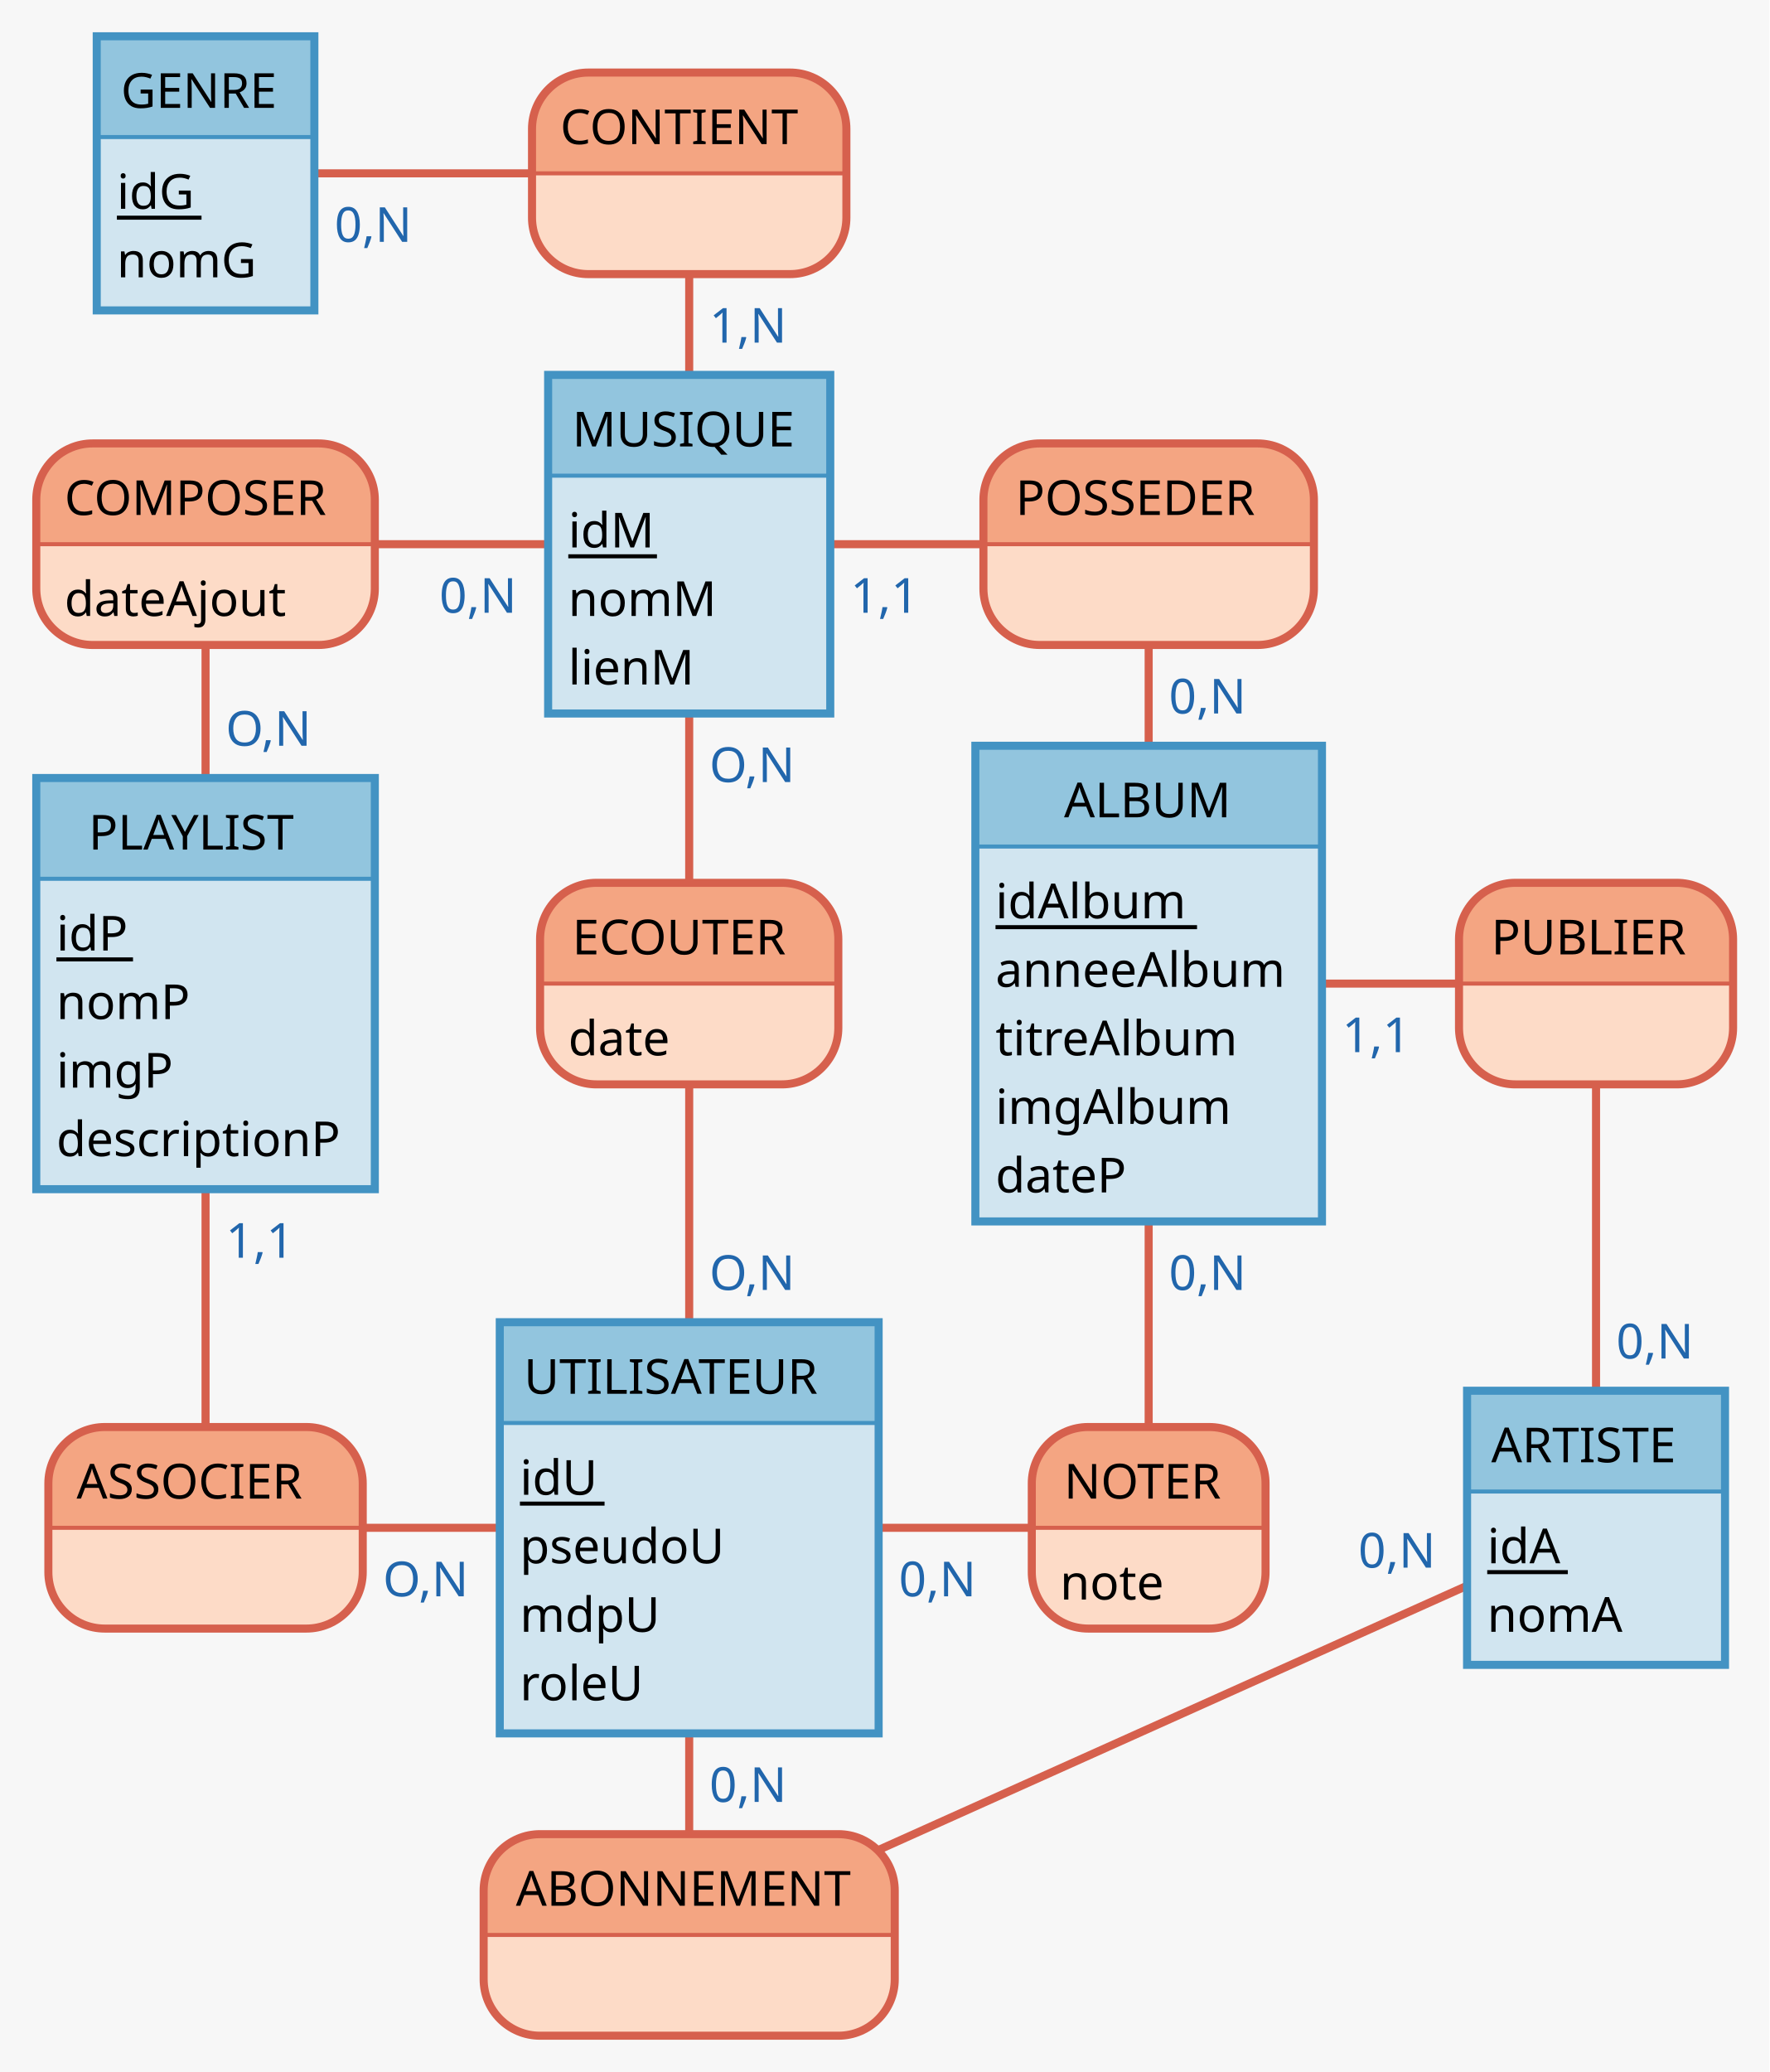
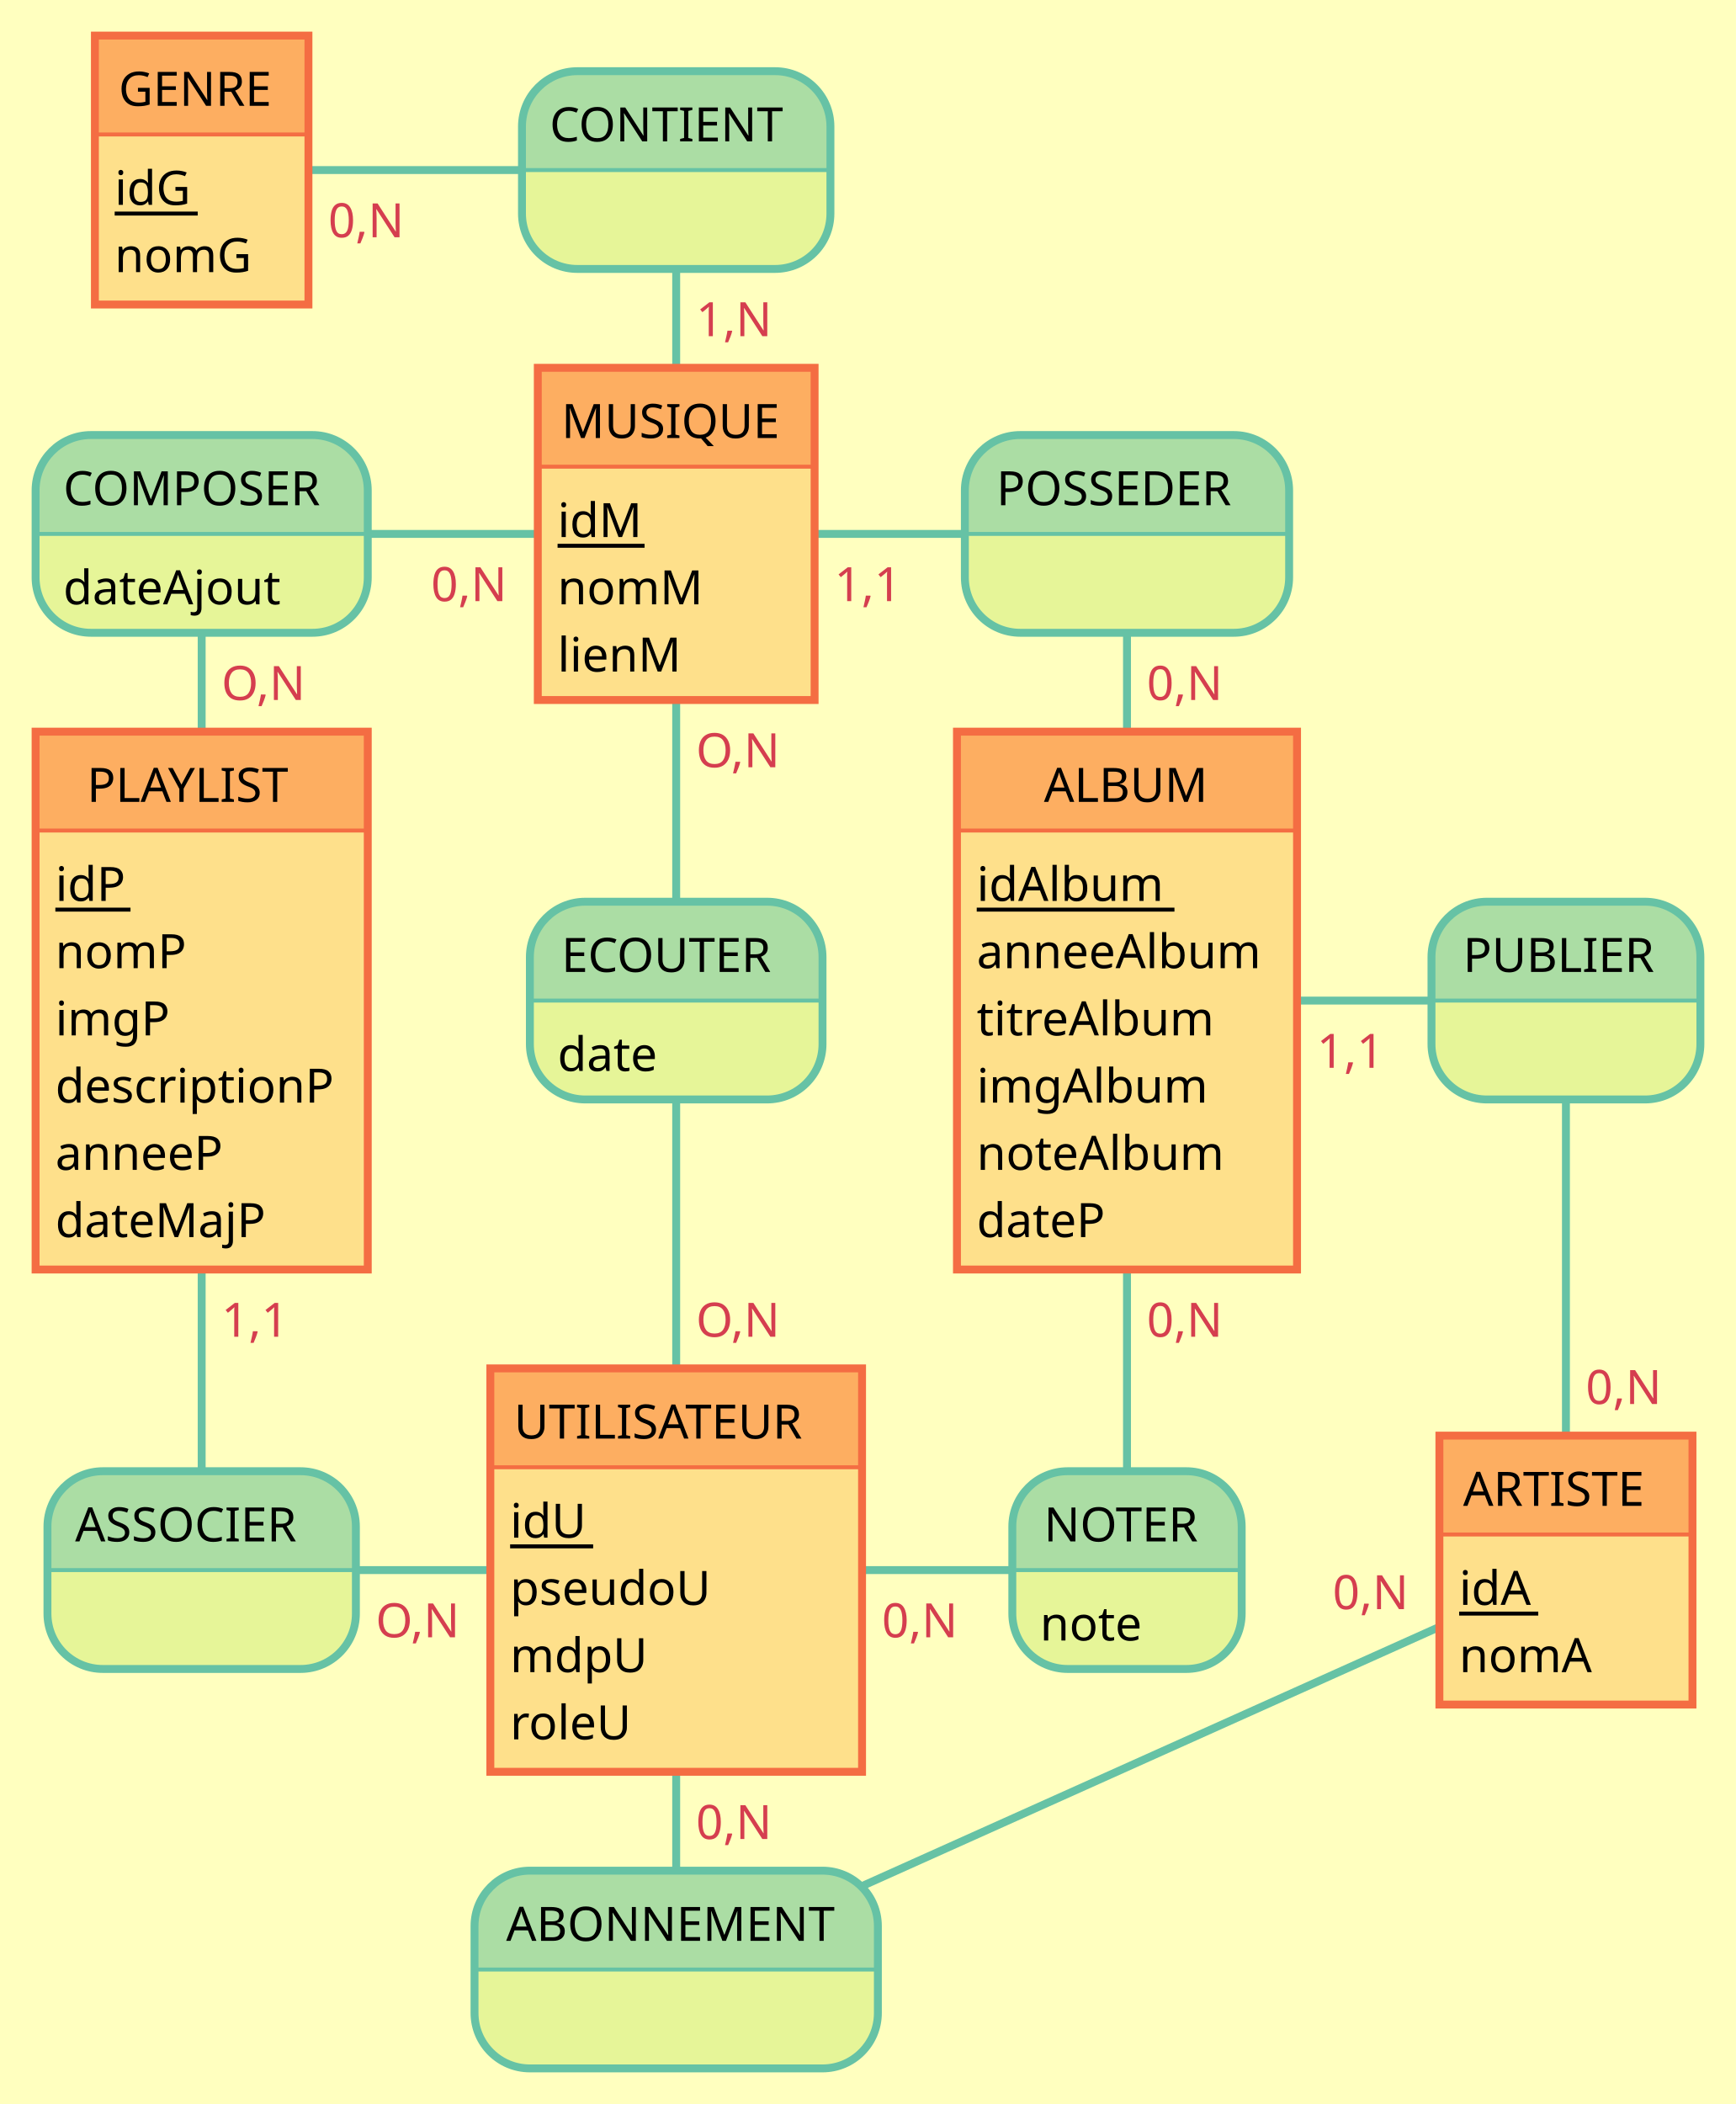
- <svg xmlns="http://www.w3.org/2000/svg" width="439" height="514" viewBox="0 0 439 514">
-   <rect x="0" y="0" width="439" height="514" fill="#f7f7f7" stroke="none" stroke-width="0" />
+ <svg xmlns="http://www.w3.org/2000/svg" width="439" height="532" viewBox="0 0 439 532">
+   <rect x="0" y="0" width="439" height="532" fill="#ffffbf" stroke="none" stroke-width="0" />
  <g>
-     <line x1="171" y1="135" x2="171" y2="43" stroke="#d6604d" stroke-width="2" />
-     <line x1="51" y1="43" x2="171" y2="43" stroke="#d6604d" stroke-width="2" />
+     <line x1="171" y1="135" x2="171" y2="43" stroke="#66c2a5" stroke-width="2" />
+     <line x1="51" y1="43" x2="171" y2="43" stroke="#66c2a5" stroke-width="2" />
    <g>
-       <path d="M196 18 a14 14 90 0 1 14 14 V43 h-78 V32 a14 14 90 0 1 14 -14" fill="#f4a582" stroke="#f4a582" stroke-width="0" />
-       <path d="M210 43 v11 a14 14 90 0 1 -14 14 H146 a14 14 90 0 1 -14 -14 V43 H78" fill="#fddbc7" stroke="#fddbc7" stroke-width="0" />
-       <rect x="132" y="18" width="78" height="50" fill="none" rx="14" stroke="#d6604d" stroke-width="2" />
-       <line x1="132" y1="43" x2="210" y2="43" stroke="#d6604d" stroke-width="1" />
+       <path d="M196 18 a14 14 90 0 1 14 14 V43 h-78 V32 a14 14 90 0 1 14 -14" fill="#abdda4" stroke="#abdda4" stroke-width="0" />
+       <path d="M210 43 v11 a14 14 90 0 1 -14 14 H146 a14 14 90 0 1 -14 -14 V43 H78" fill="#e6f598" stroke="#e6f598" stroke-width="0" />
+       <rect x="132" y="18" width="78" height="50" fill="none" rx="14" stroke="#66c2a5" stroke-width="2" />
+       <line x1="132" y1="43" x2="210" y2="43" stroke="#66c2a5" stroke-width="1" />
      <text x="139" y="35.75" fill="#000000" font-family="Verdana" font-size="12">CONTIENT</text>
    </g>
-     <text x="176" y="85" fill="#2166ac" font-family="Verdana" font-size="12">1,N</text>
-     <text x="83" y="60" fill="#2166ac" font-family="Verdana" font-size="12">0,N</text>
+     <text x="176" y="85" fill="#d53e4f" font-family="Verdana" font-size="12">1,N</text>
+     <text x="83" y="60" fill="#d53e4f" font-family="Verdana" font-size="12">0,N</text>
  </g>
  <g>
-     <line x1="51" y1="244" x2="51" y2="135" stroke="#d6604d" stroke-width="2" />
-     <line x1="171" y1="135" x2="51" y2="135" stroke="#d6604d" stroke-width="2" />
+     <line x1="51" y1="253" x2="51" y2="135" stroke="#66c2a5" stroke-width="2" />
+     <line x1="171" y1="135" x2="51" y2="135" stroke="#66c2a5" stroke-width="2" />
    <g>
-       <path d="M79 110 a14 14 90 0 1 14 14 V135 h-84 V124 a14 14 90 0 1 14 -14" fill="#f4a582" stroke="#f4a582" stroke-width="0" />
-       <path d="M93 135 v11 a14 14 90 0 1 -14 14 H23 a14 14 90 0 1 -14 -14 V135 H84" fill="#fddbc7" stroke="#fddbc7" stroke-width="0" />
-       <rect x="9" y="110" width="84" height="50" fill="none" rx="14" stroke="#d6604d" stroke-width="2" />
-       <line x1="9" y1="135" x2="93" y2="135" stroke="#d6604d" stroke-width="1" />
+       <path d="M79 110 a14 14 90 0 1 14 14 V135 h-84 V124 a14 14 90 0 1 14 -14" fill="#abdda4" stroke="#abdda4" stroke-width="0" />
+       <path d="M93 135 v11 a14 14 90 0 1 -14 14 H23 a14 14 90 0 1 -14 -14 V135 H84" fill="#e6f598" stroke="#e6f598" stroke-width="0" />
+       <rect x="9" y="110" width="84" height="50" fill="none" rx="14" stroke="#66c2a5" stroke-width="2" />
+       <line x1="9" y1="135" x2="93" y2="135" stroke="#66c2a5" stroke-width="1" />
      <text x="16" y="127.75" fill="#000000" font-family="Verdana" font-size="12">COMPOSER</text>
      <text x="16" y="152.8" fill="#000000" font-family="Verdana" font-size="12">dateAjout</text>
    </g>
-     <text x="56" y="185" fill="#2166ac" font-family="Verdana" font-size="12">O,N</text>
-     <text x="109" y="152" fill="#2166ac" font-family="Verdana" font-size="12">0,N</text>
+     <text x="56" y="177" fill="#d53e4f" font-family="Verdana" font-size="12">O,N</text>
+     <text x="109" y="152" fill="#d53e4f" font-family="Verdana" font-size="12">0,N</text>
  </g>
  <g>
-     <line x1="285" y1="244" x2="285" y2="135" stroke="#d6604d" stroke-width="2" />
-     <line x1="171" y1="135" x2="285" y2="135" stroke="#d6604d" stroke-width="2" />
+     <line x1="285" y1="253" x2="285" y2="135" stroke="#66c2a5" stroke-width="2" />
+     <line x1="171" y1="135" x2="285" y2="135" stroke="#66c2a5" stroke-width="2" />
    <g>
-       <path d="M312 110 a14 14 90 0 1 14 14 V135 h-82 V124 a14 14 90 0 1 14 -14" fill="#f4a582" stroke="#f4a582" stroke-width="0" />
-       <path d="M326 135 v11 a14 14 90 0 1 -14 14 H258 a14 14 90 0 1 -14 -14 V135 H82" fill="#fddbc7" stroke="#fddbc7" stroke-width="0" />
-       <rect x="244" y="110" width="82" height="50" fill="none" rx="14" stroke="#d6604d" stroke-width="2" />
-       <line x1="244" y1="135" x2="326" y2="135" stroke="#d6604d" stroke-width="1" />
+       <path d="M312 110 a14 14 90 0 1 14 14 V135 h-82 V124 a14 14 90 0 1 14 -14" fill="#abdda4" stroke="#abdda4" stroke-width="0" />
+       <path d="M326 135 v11 a14 14 90 0 1 -14 14 H258 a14 14 90 0 1 -14 -14 V135 H82" fill="#e6f598" stroke="#e6f598" stroke-width="0" />
+       <rect x="244" y="110" width="82" height="50" fill="none" rx="14" stroke="#66c2a5" stroke-width="2" />
+       <line x1="244" y1="135" x2="326" y2="135" stroke="#66c2a5" stroke-width="1" />
      <text x="252" y="127.75" fill="#000000" font-family="Verdana" font-size="12">POSSEDER</text>
    </g>
-     <text x="290" y="177" fill="#2166ac" font-family="Verdana" font-size="12">0,N</text>
-     <text x="211" y="152" fill="#2166ac" font-family="Verdana" font-size="12">1,1</text>
+     <text x="290" y="177" fill="#d53e4f" font-family="Verdana" font-size="12">0,N</text>
+     <text x="211" y="152" fill="#d53e4f" font-family="Verdana" font-size="12">1,1</text>
  </g>
  <g>
-     <line x1="171" y1="379" x2="171" y2="244" stroke="#d6604d" stroke-width="2" />
-     <line x1="171" y1="135" x2="171" y2="244" stroke="#d6604d" stroke-width="2" />
+     <line x1="171" y1="397" x2="171" y2="253" stroke="#66c2a5" stroke-width="2" />
+     <line x1="171" y1="135" x2="171" y2="253" stroke="#66c2a5" stroke-width="2" />
    <g>
-       <path d="M194 219 a14 14 90 0 1 14 14 V244 h-74 V233 a14 14 90 0 1 14 -14" fill="#f4a582" stroke="#f4a582" stroke-width="0" />
-       <path d="M208 244 v11 a14 14 90 0 1 -14 14 H148 a14 14 90 0 1 -14 -14 V244 H74" fill="#fddbc7" stroke="#fddbc7" stroke-width="0" />
-       <rect x="134" y="219" width="74" height="50" fill="none" rx="14" stroke="#d6604d" stroke-width="2" />
-       <line x1="134" y1="244" x2="208" y2="244" stroke="#d6604d" stroke-width="1" />
-       <text x="142" y="236.75" fill="#000000" font-family="Verdana" font-size="12">ECOUTER</text>
-       <text x="141" y="261.8" fill="#000000" font-family="Verdana" font-size="12">date</text>
+       <path d="M194 228 a14 14 90 0 1 14 14 V253 h-74 V242 a14 14 90 0 1 14 -14" fill="#abdda4" stroke="#abdda4" stroke-width="0" />
+       <path d="M208 253 v11 a14 14 90 0 1 -14 14 H148 a14 14 90 0 1 -14 -14 V253 H74" fill="#e6f598" stroke="#e6f598" stroke-width="0" />
+       <rect x="134" y="228" width="74" height="50" fill="none" rx="14" stroke="#66c2a5" stroke-width="2" />
+       <line x1="134" y1="253" x2="208" y2="253" stroke="#66c2a5" stroke-width="1" />
+       <text x="142" y="245.75" fill="#000000" font-family="Verdana" font-size="12">ECOUTER</text>
+       <text x="141" y="270.8" fill="#000000" font-family="Verdana" font-size="12">date</text>
    </g>
-     <text x="176" y="320" fill="#2166ac" font-family="Verdana" font-size="12">O,N</text>
-     <text x="176" y="194" fill="#2166ac" font-family="Verdana" font-size="12">O,N</text>
+     <text x="176" y="338" fill="#d53e4f" font-family="Verdana" font-size="12">O,N</text>
+     <text x="176" y="194" fill="#d53e4f" font-family="Verdana" font-size="12">O,N</text>
  </g>
  <g>
-     <line x1="396" y1="379" x2="396" y2="244" stroke="#d6604d" stroke-width="2" />
-     <line x1="285" y1="244" x2="396" y2="244" stroke="#d6604d" stroke-width="2" />
+     <line x1="396" y1="397" x2="396" y2="253" stroke="#66c2a5" stroke-width="2" />
+     <line x1="285" y1="253" x2="396" y2="253" stroke="#66c2a5" stroke-width="2" />
    <g>
-       <path d="M416 219 a14 14 90 0 1 14 14 V244 h-68 V233 a14 14 90 0 1 14 -14" fill="#f4a582" stroke="#f4a582" stroke-width="0" />
-       <path d="M430 244 v11 a14 14 90 0 1 -14 14 H376 a14 14 90 0 1 -14 -14 V244 H68" fill="#fddbc7" stroke="#fddbc7" stroke-width="0" />
-       <rect x="362" y="219" width="68" height="50" fill="none" rx="14" stroke="#d6604d" stroke-width="2" />
-       <line x1="362" y1="244" x2="430" y2="244" stroke="#d6604d" stroke-width="1" />
-       <text x="370" y="236.75" fill="#000000" font-family="Verdana" font-size="12">PUBLIER</text>
+       <path d="M416 228 a14 14 90 0 1 14 14 V253 h-68 V242 a14 14 90 0 1 14 -14" fill="#abdda4" stroke="#abdda4" stroke-width="0" />
+       <path d="M430 253 v11 a14 14 90 0 1 -14 14 H376 a14 14 90 0 1 -14 -14 V253 H68" fill="#e6f598" stroke="#e6f598" stroke-width="0" />
+       <rect x="362" y="228" width="68" height="50" fill="none" rx="14" stroke="#66c2a5" stroke-width="2" />
+       <line x1="362" y1="253" x2="430" y2="253" stroke="#66c2a5" stroke-width="1" />
+       <text x="370" y="245.75" fill="#000000" font-family="Verdana" font-size="12">PUBLIER</text>
    </g>
-     <text x="401" y="337" fill="#2166ac" font-family="Verdana" font-size="12">0,N</text>
-     <text x="333" y="261" fill="#2166ac" font-family="Verdana" font-size="12">1,1</text>
+     <text x="401" y="355" fill="#d53e4f" font-family="Verdana" font-size="12">0,N</text>
+     <text x="333" y="270" fill="#d53e4f" font-family="Verdana" font-size="12">1,1</text>
  </g>
  <g>
-     <line x1="171" y1="379" x2="51" y2="379" stroke="#d6604d" stroke-width="2" />
-     <line x1="51" y1="244" x2="51" y2="379" stroke="#d6604d" stroke-width="2" />
+     <line x1="171" y1="397" x2="51" y2="397" stroke="#66c2a5" stroke-width="2" />
+     <line x1="51" y1="253" x2="51" y2="397" stroke="#66c2a5" stroke-width="2" />
    <g>
-       <path d="M76 354 a14 14 90 0 1 14 14 V379 h-78 V368 a14 14 90 0 1 14 -14" fill="#f4a582" stroke="#f4a582" stroke-width="0" />
-       <path d="M90 379 v11 a14 14 90 0 1 -14 14 H26 a14 14 90 0 1 -14 -14 V379 H78" fill="#fddbc7" stroke="#fddbc7" stroke-width="0" />
-       <rect x="12" y="354" width="78" height="50" fill="none" rx="14" stroke="#d6604d" stroke-width="2" />
-       <line x1="12" y1="379" x2="90" y2="379" stroke="#d6604d" stroke-width="1" />
-       <text x="19" y="371.75" fill="#000000" font-family="Verdana" font-size="12">ASSOCIER</text>
+       <path d="M76 372 a14 14 90 0 1 14 14 V397 h-78 V386 a14 14 90 0 1 14 -14" fill="#abdda4" stroke="#abdda4" stroke-width="0" />
+       <path d="M90 397 v11 a14 14 90 0 1 -14 14 H26 a14 14 90 0 1 -14 -14 V397 H78" fill="#e6f598" stroke="#e6f598" stroke-width="0" />
+       <rect x="12" y="372" width="78" height="50" fill="none" rx="14" stroke="#66c2a5" stroke-width="2" />
+       <line x1="12" y1="397" x2="90" y2="397" stroke="#66c2a5" stroke-width="1" />
+       <text x="19" y="389.75" fill="#000000" font-family="Verdana" font-size="12">ASSOCIER</text>
    </g>
-     <text x="95" y="396" fill="#2166ac" font-family="Verdana" font-size="12">O,N</text>
-     <text x="56" y="312" fill="#2166ac" font-family="Verdana" font-size="12">1,1</text>
+     <text x="95" y="414" fill="#d53e4f" font-family="Verdana" font-size="12">O,N</text>
+     <text x="56" y="338" fill="#d53e4f" font-family="Verdana" font-size="12">1,1</text>
  </g>
  <g>
-     <line x1="171" y1="379" x2="285" y2="379" stroke="#d6604d" stroke-width="2" />
-     <line x1="285" y1="244" x2="285" y2="379" stroke="#d6604d" stroke-width="2" />
+     <line x1="171" y1="397" x2="285" y2="397" stroke="#66c2a5" stroke-width="2" />
+     <line x1="285" y1="253" x2="285" y2="397" stroke="#66c2a5" stroke-width="2" />
    <g>
-       <path d="M300 354 a14 14 90 0 1 14 14 V379 h-58 V368 a14 14 90 0 1 14 -14" fill="#f4a582" stroke="#f4a582" stroke-width="0" />
-       <path d="M314 379 v11 a14 14 90 0 1 -14 14 H270 a14 14 90 0 1 -14 -14 V379 H58" fill="#fddbc7" stroke="#fddbc7" stroke-width="0" />
-       <rect x="256" y="354" width="58" height="50" fill="none" rx="14" stroke="#d6604d" stroke-width="2" />
-       <line x1="256" y1="379" x2="314" y2="379" stroke="#d6604d" stroke-width="1" />
-       <text x="264" y="371.75" fill="#000000" font-family="Verdana" font-size="12">NOTER</text>
-       <text x="263" y="396.8" fill="#000000" font-family="Verdana" font-size="12">note</text>
+       <path d="M300 372 a14 14 90 0 1 14 14 V397 h-58 V386 a14 14 90 0 1 14 -14" fill="#abdda4" stroke="#abdda4" stroke-width="0" />
+       <path d="M314 397 v11 a14 14 90 0 1 -14 14 H270 a14 14 90 0 1 -14 -14 V397 H58" fill="#e6f598" stroke="#e6f598" stroke-width="0" />
+       <rect x="256" y="372" width="58" height="50" fill="none" rx="14" stroke="#66c2a5" stroke-width="2" />
+       <line x1="256" y1="397" x2="314" y2="397" stroke="#66c2a5" stroke-width="1" />
+       <text x="264" y="389.75" fill="#000000" font-family="Verdana" font-size="12">NOTER</text>
+       <text x="263" y="414.8" fill="#000000" font-family="Verdana" font-size="12">note</text>
    </g>
-     <text x="223" y="396" fill="#2166ac" font-family="Verdana" font-size="12">0,N</text>
-     <text x="290" y="320" fill="#2166ac" font-family="Verdana" font-size="12">0,N</text>
+     <text x="223" y="414" fill="#d53e4f" font-family="Verdana" font-size="12">0,N</text>
+     <text x="290" y="338" fill="#d53e4f" font-family="Verdana" font-size="12">0,N</text>
  </g>
  <g>
-     <line x1="171" y1="379" x2="171" y2="480" stroke="#d6604d" stroke-width="2" />
-     <line x1="396" y1="379" x2="171" y2="480" stroke="#d6604d" stroke-width="2" />
+     <line x1="171" y1="397" x2="171" y2="498" stroke="#66c2a5" stroke-width="2" />
+     <line x1="396" y1="397" x2="171" y2="498" stroke="#66c2a5" stroke-width="2" />
    <g>
-       <path d="M208 455 a14 14 90 0 1 14 14 V480 h-102 V469 a14 14 90 0 1 14 -14" fill="#f4a582" stroke="#f4a582" stroke-width="0" />
-       <path d="M222 480 v11 a14 14 90 0 1 -14 14 H134 a14 14 90 0 1 -14 -14 V480 H102" fill="#fddbc7" stroke="#fddbc7" stroke-width="0" />
-       <rect x="120" y="455" width="102" height="50" fill="none" rx="14" stroke="#d6604d" stroke-width="2" />
-       <line x1="120" y1="480" x2="222" y2="480" stroke="#d6604d" stroke-width="1" />
-       <text x="128" y="472.75" fill="#000000" font-family="Verdana" font-size="12">ABONNEMENT</text>
+       <path d="M208 473 a14 14 90 0 1 14 14 V498 h-102 V487 a14 14 90 0 1 14 -14" fill="#abdda4" stroke="#abdda4" stroke-width="0" />
+       <path d="M222 498 v11 a14 14 90 0 1 -14 14 H134 a14 14 90 0 1 -14 -14 V498 H102" fill="#e6f598" stroke="#e6f598" stroke-width="0" />
+       <rect x="120" y="473" width="102" height="50" fill="none" rx="14" stroke="#66c2a5" stroke-width="2" />
+       <line x1="120" y1="498" x2="222" y2="498" stroke="#66c2a5" stroke-width="1" />
+       <text x="128" y="490.75" fill="#000000" font-family="Verdana" font-size="12">ABONNEMENT</text>
    </g>
-     <text x="176" y="447" fill="#2166ac" font-family="Verdana" font-size="12">0,N</text>
-     <text x="337" y="388.88" fill="#2166ac" font-family="Verdana" font-size="12">0,N</text>
+     <text x="176" y="465" fill="#d53e4f" font-family="Verdana" font-size="12">0,N</text>
+     <text x="337" y="406.88" fill="#d53e4f" font-family="Verdana" font-size="12">0,N</text>
  </g>
  <g>
    <g>
-       <rect x="24" y="9" width="54" height="25" fill="#92c5de" stroke="none" stroke-width="0" opacity="1" />
-       <rect x="24" y="34" width="54" height="43" fill="#d1e5f0" stroke="none" stroke-width="0" opacity="1" />
-       <rect x="24" y="9" width="54" height="68" fill="none" stroke="#4393c3" stroke-width="2" opacity="1" />
-       <line x1="24" y1="34" x2="78" y2="34" stroke="#4393c3" stroke-width="1" />
+       <rect x="24" y="9" width="54" height="25" fill="#fdae61" stroke="none" stroke-width="0" opacity="1" />
+       <rect x="24" y="34" width="54" height="43" fill="#fee08b" stroke="none" stroke-width="0" opacity="1" />
+       <rect x="24" y="9" width="54" height="68" fill="none" stroke="#f46d43" stroke-width="2" opacity="1" />
+       <line x1="24" y1="34" x2="78" y2="34" stroke="#f46d43" stroke-width="1" />
    </g>
    <text x="30" y="26.75" fill="#000000" font-family="Verdana" font-size="12">GENRE</text>
    <text x="29" y="51.8" fill="#000000" font-family="Verdana" font-size="12">idG</text>
    <line x1="29" y1="54" x2="50" y2="54" stroke="#000000" stroke-width="1" />
    <text x="29" y="68.8" fill="#000000" font-family="Verdana" font-size="12">nomG</text>
  </g>
  <g>
    <g>
-       <rect x="136" y="93" width="70" height="25" fill="#92c5de" stroke="none" stroke-width="0" opacity="1" />
-       <rect x="136" y="118" width="70" height="59" fill="#d1e5f0" stroke="none" stroke-width="0" opacity="1" />
-       <rect x="136" y="93" width="70" height="84" fill="none" stroke="#4393c3" stroke-width="2" opacity="1" />
-       <line x1="136" y1="118" x2="206" y2="118" stroke="#4393c3" stroke-width="1" />
+       <rect x="136" y="93" width="70" height="25" fill="#fdae61" stroke="none" stroke-width="0" opacity="1" />
+       <rect x="136" y="118" width="70" height="59" fill="#fee08b" stroke="none" stroke-width="0" opacity="1" />
+       <rect x="136" y="93" width="70" height="84" fill="none" stroke="#f46d43" stroke-width="2" opacity="1" />
+       <line x1="136" y1="118" x2="206" y2="118" stroke="#f46d43" stroke-width="1" />
    </g>
    <text x="142" y="110.75" fill="#000000" font-family="Verdana" font-size="12">MUSIQUE</text>
    <text x="141" y="135.8" fill="#000000" font-family="Verdana" font-size="12">idM</text>
    <line x1="141" y1="138" x2="163" y2="138" stroke="#000000" stroke-width="1" />
    <text x="141" y="152.8" fill="#000000" font-family="Verdana" font-size="12">nomM</text>
    <text x="141" y="169.8" fill="#000000" font-family="Verdana" font-size="12">lienM</text>
  </g>
  <g>
    <g>
-       <rect x="9" y="193" width="84" height="25" fill="#92c5de" stroke="none" stroke-width="0" opacity="1" />
-       <rect x="9" y="218" width="84" height="77" fill="#d1e5f0" stroke="none" stroke-width="0" opacity="1" />
-       <rect x="9" y="193" width="84" height="102" fill="none" stroke="#4393c3" stroke-width="2" opacity="1" />
-       <line x1="9" y1="218" x2="93" y2="218" stroke="#4393c3" stroke-width="1" />
+       <rect x="9" y="185" width="84" height="25" fill="#fdae61" stroke="none" stroke-width="0" opacity="1" />
+       <rect x="9" y="210" width="84" height="111" fill="#fee08b" stroke="none" stroke-width="0" opacity="1" />
+       <rect x="9" y="185" width="84" height="136" fill="none" stroke="#f46d43" stroke-width="2" opacity="1" />
+       <line x1="9" y1="210" x2="93" y2="210" stroke="#f46d43" stroke-width="1" />
    </g>
-     <text x="22" y="210.75" fill="#000000" font-family="Verdana" font-size="12">PLAYLIST</text>
-     <text x="14" y="235.8" fill="#000000" font-family="Verdana" font-size="12">idP</text>
-     <line x1="14" y1="238" x2="33" y2="238" stroke="#000000" stroke-width="1" />
-     <text x="14" y="252.8" fill="#000000" font-family="Verdana" font-size="12">nomP</text>
-     <text x="14" y="269.8" fill="#000000" font-family="Verdana" font-size="12">imgP</text>
-     <text x="14" y="286.8" fill="#000000" font-family="Verdana" font-size="12">descriptionP</text>
+     <text x="22" y="202.75" fill="#000000" font-family="Verdana" font-size="12">PLAYLIST</text>
+     <text x="14" y="227.8" fill="#000000" font-family="Verdana" font-size="12">idP</text>
+     <line x1="14" y1="230" x2="33" y2="230" stroke="#000000" stroke-width="1" />
+     <text x="14" y="244.8" fill="#000000" font-family="Verdana" font-size="12">nomP</text>
+     <text x="14" y="261.8" fill="#000000" font-family="Verdana" font-size="12">imgP</text>
+     <text x="14" y="278.8" fill="#000000" font-family="Verdana" font-size="12">descriptionP</text>
+     <text x="14" y="295.8" fill="#000000" font-family="Verdana" font-size="12">anneeP</text>
+     <text x="14" y="312.8" fill="#000000" font-family="Verdana" font-size="12">dateMajP</text>
  </g>
  <g>
    <g>
-       <rect x="242" y="185" width="86" height="25" fill="#92c5de" stroke="none" stroke-width="0" opacity="1" />
-       <rect x="242" y="210" width="86" height="93" fill="#d1e5f0" stroke="none" stroke-width="0" opacity="1" />
-       <rect x="242" y="185" width="86" height="118" fill="none" stroke="#4393c3" stroke-width="2" opacity="1" />
-       <line x1="242" y1="210" x2="328" y2="210" stroke="#4393c3" stroke-width="1" />
+       <rect x="242" y="185" width="86" height="25" fill="#fdae61" stroke="none" stroke-width="0" opacity="1" />
+       <rect x="242" y="210" width="86" height="111" fill="#fee08b" stroke="none" stroke-width="0" opacity="1" />
+       <rect x="242" y="185" width="86" height="136" fill="none" stroke="#f46d43" stroke-width="2" opacity="1" />
+       <line x1="242" y1="210" x2="328" y2="210" stroke="#f46d43" stroke-width="1" />
    </g>
    <text x="264" y="202.75" fill="#000000" font-family="Verdana" font-size="12">ALBUM</text>
    <text x="247" y="227.8" fill="#000000" font-family="Verdana" font-size="12">idAlbum</text>
    <line x1="247" y1="230" x2="297" y2="230" stroke="#000000" stroke-width="1" />
    <text x="247" y="244.8" fill="#000000" font-family="Verdana" font-size="12">anneeAlbum</text>
    <text x="247" y="261.8" fill="#000000" font-family="Verdana" font-size="12">titreAlbum</text>
    <text x="247" y="278.8" fill="#000000" font-family="Verdana" font-size="12">imgAlbum</text>
-     <text x="247" y="295.8" fill="#000000" font-family="Verdana" font-size="12">dateP</text>
+     <text x="247" y="295.8" fill="#000000" font-family="Verdana" font-size="12">noteAlbum</text>
+     <text x="247" y="312.8" fill="#000000" font-family="Verdana" font-size="12">dateP</text>
  </g>
  <g>
    <g>
-       <rect x="124" y="328" width="94" height="25" fill="#92c5de" stroke="none" stroke-width="0" opacity="1" />
-       <rect x="124" y="353" width="94" height="77" fill="#d1e5f0" stroke="none" stroke-width="0" opacity="1" />
-       <rect x="124" y="328" width="94" height="102" fill="none" stroke="#4393c3" stroke-width="2" opacity="1" />
-       <line x1="124" y1="353" x2="218" y2="353" stroke="#4393c3" stroke-width="1" />
+       <rect x="124" y="346" width="94" height="25" fill="#fdae61" stroke="none" stroke-width="0" opacity="1" />
+       <rect x="124" y="371" width="94" height="77" fill="#fee08b" stroke="none" stroke-width="0" opacity="1" />
+       <rect x="124" y="346" width="94" height="102" fill="none" stroke="#f46d43" stroke-width="2" opacity="1" />
+       <line x1="124" y1="371" x2="218" y2="371" stroke="#f46d43" stroke-width="1" />
    </g>
-     <text x="130" y="345.75" fill="#000000" font-family="Verdana" font-size="12">UTILISATEUR</text>
-     <text x="129" y="370.8" fill="#000000" font-family="Verdana" font-size="12">idU</text>
-     <line x1="129" y1="373" x2="150" y2="373" stroke="#000000" stroke-width="1" />
-     <text x="129" y="387.8" fill="#000000" font-family="Verdana" font-size="12">pseudoU</text>
-     <text x="129" y="404.8" fill="#000000" font-family="Verdana" font-size="12">mdpU</text>
-     <text x="129" y="421.8" fill="#000000" font-family="Verdana" font-size="12">roleU</text>
+     <text x="130" y="363.75" fill="#000000" font-family="Verdana" font-size="12">UTILISATEUR</text>
+     <text x="129" y="388.8" fill="#000000" font-family="Verdana" font-size="12">idU</text>
+     <line x1="129" y1="391" x2="150" y2="391" stroke="#000000" stroke-width="1" />
+     <text x="129" y="405.8" fill="#000000" font-family="Verdana" font-size="12">pseudoU</text>
+     <text x="129" y="422.8" fill="#000000" font-family="Verdana" font-size="12">mdpU</text>
+     <text x="129" y="439.8" fill="#000000" font-family="Verdana" font-size="12">roleU</text>
  </g>
  <g>
    <g>
-       <rect x="364" y="345" width="64" height="25" fill="#92c5de" stroke="none" stroke-width="0" opacity="1" />
-       <rect x="364" y="370" width="64" height="43" fill="#d1e5f0" stroke="none" stroke-width="0" opacity="1" />
-       <rect x="364" y="345" width="64" height="68" fill="none" stroke="#4393c3" stroke-width="2" opacity="1" />
-       <line x1="364" y1="370" x2="428" y2="370" stroke="#4393c3" stroke-width="1" />
+       <rect x="364" y="363" width="64" height="25" fill="#fdae61" stroke="none" stroke-width="0" opacity="1" />
+       <rect x="364" y="388" width="64" height="43" fill="#fee08b" stroke="none" stroke-width="0" opacity="1" />
+       <rect x="364" y="363" width="64" height="68" fill="none" stroke="#f46d43" stroke-width="2" opacity="1" />
+       <line x1="364" y1="388" x2="428" y2="388" stroke="#f46d43" stroke-width="1" />
    </g>
-     <text x="370" y="362.75" fill="#000000" font-family="Verdana" font-size="12">ARTISTE</text>
-     <text x="369" y="387.8" fill="#000000" font-family="Verdana" font-size="12">idA</text>
-     <line x1="369" y1="390" x2="389" y2="390" stroke="#000000" stroke-width="1" />
-     <text x="369" y="404.8" fill="#000000" font-family="Verdana" font-size="12">nomA</text>
+     <text x="370" y="380.75" fill="#000000" font-family="Verdana" font-size="12">ARTISTE</text>
+     <text x="369" y="405.8" fill="#000000" font-family="Verdana" font-size="12">idA</text>
+     <line x1="369" y1="408" x2="389" y2="408" stroke="#000000" stroke-width="1" />
+     <text x="369" y="422.8" fill="#000000" font-family="Verdana" font-size="12">nomA</text>
  </g>
</svg>
